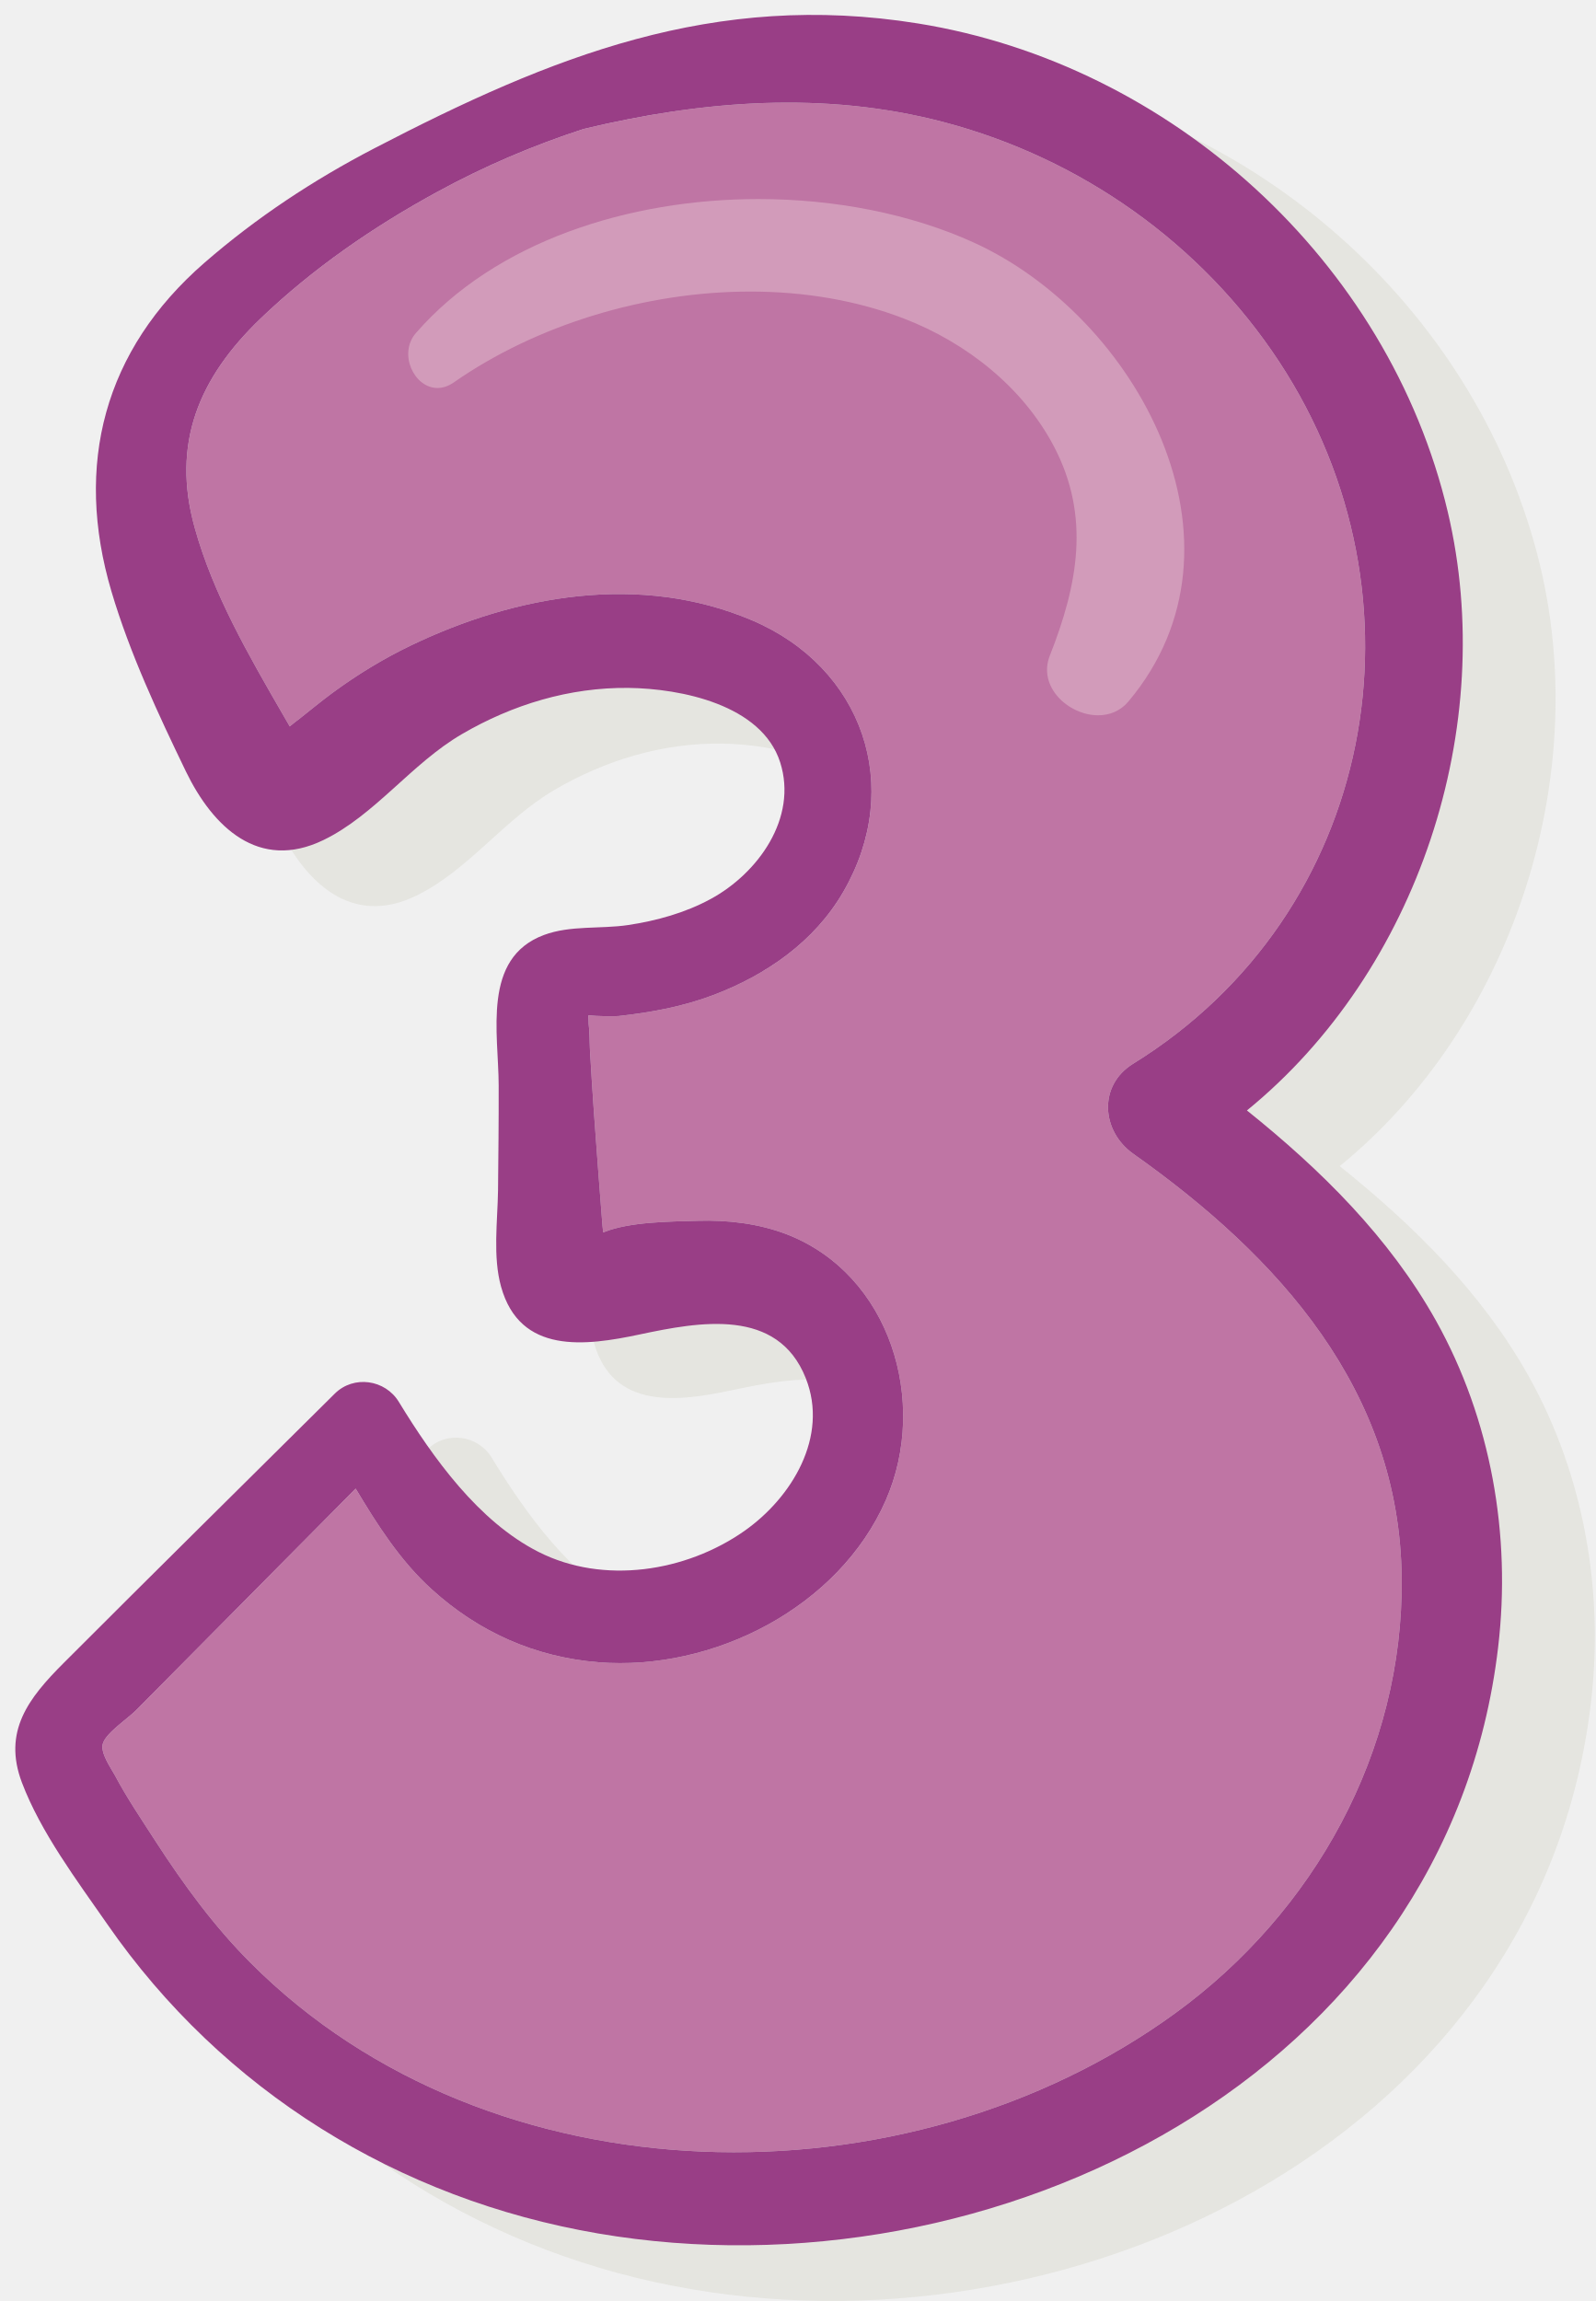
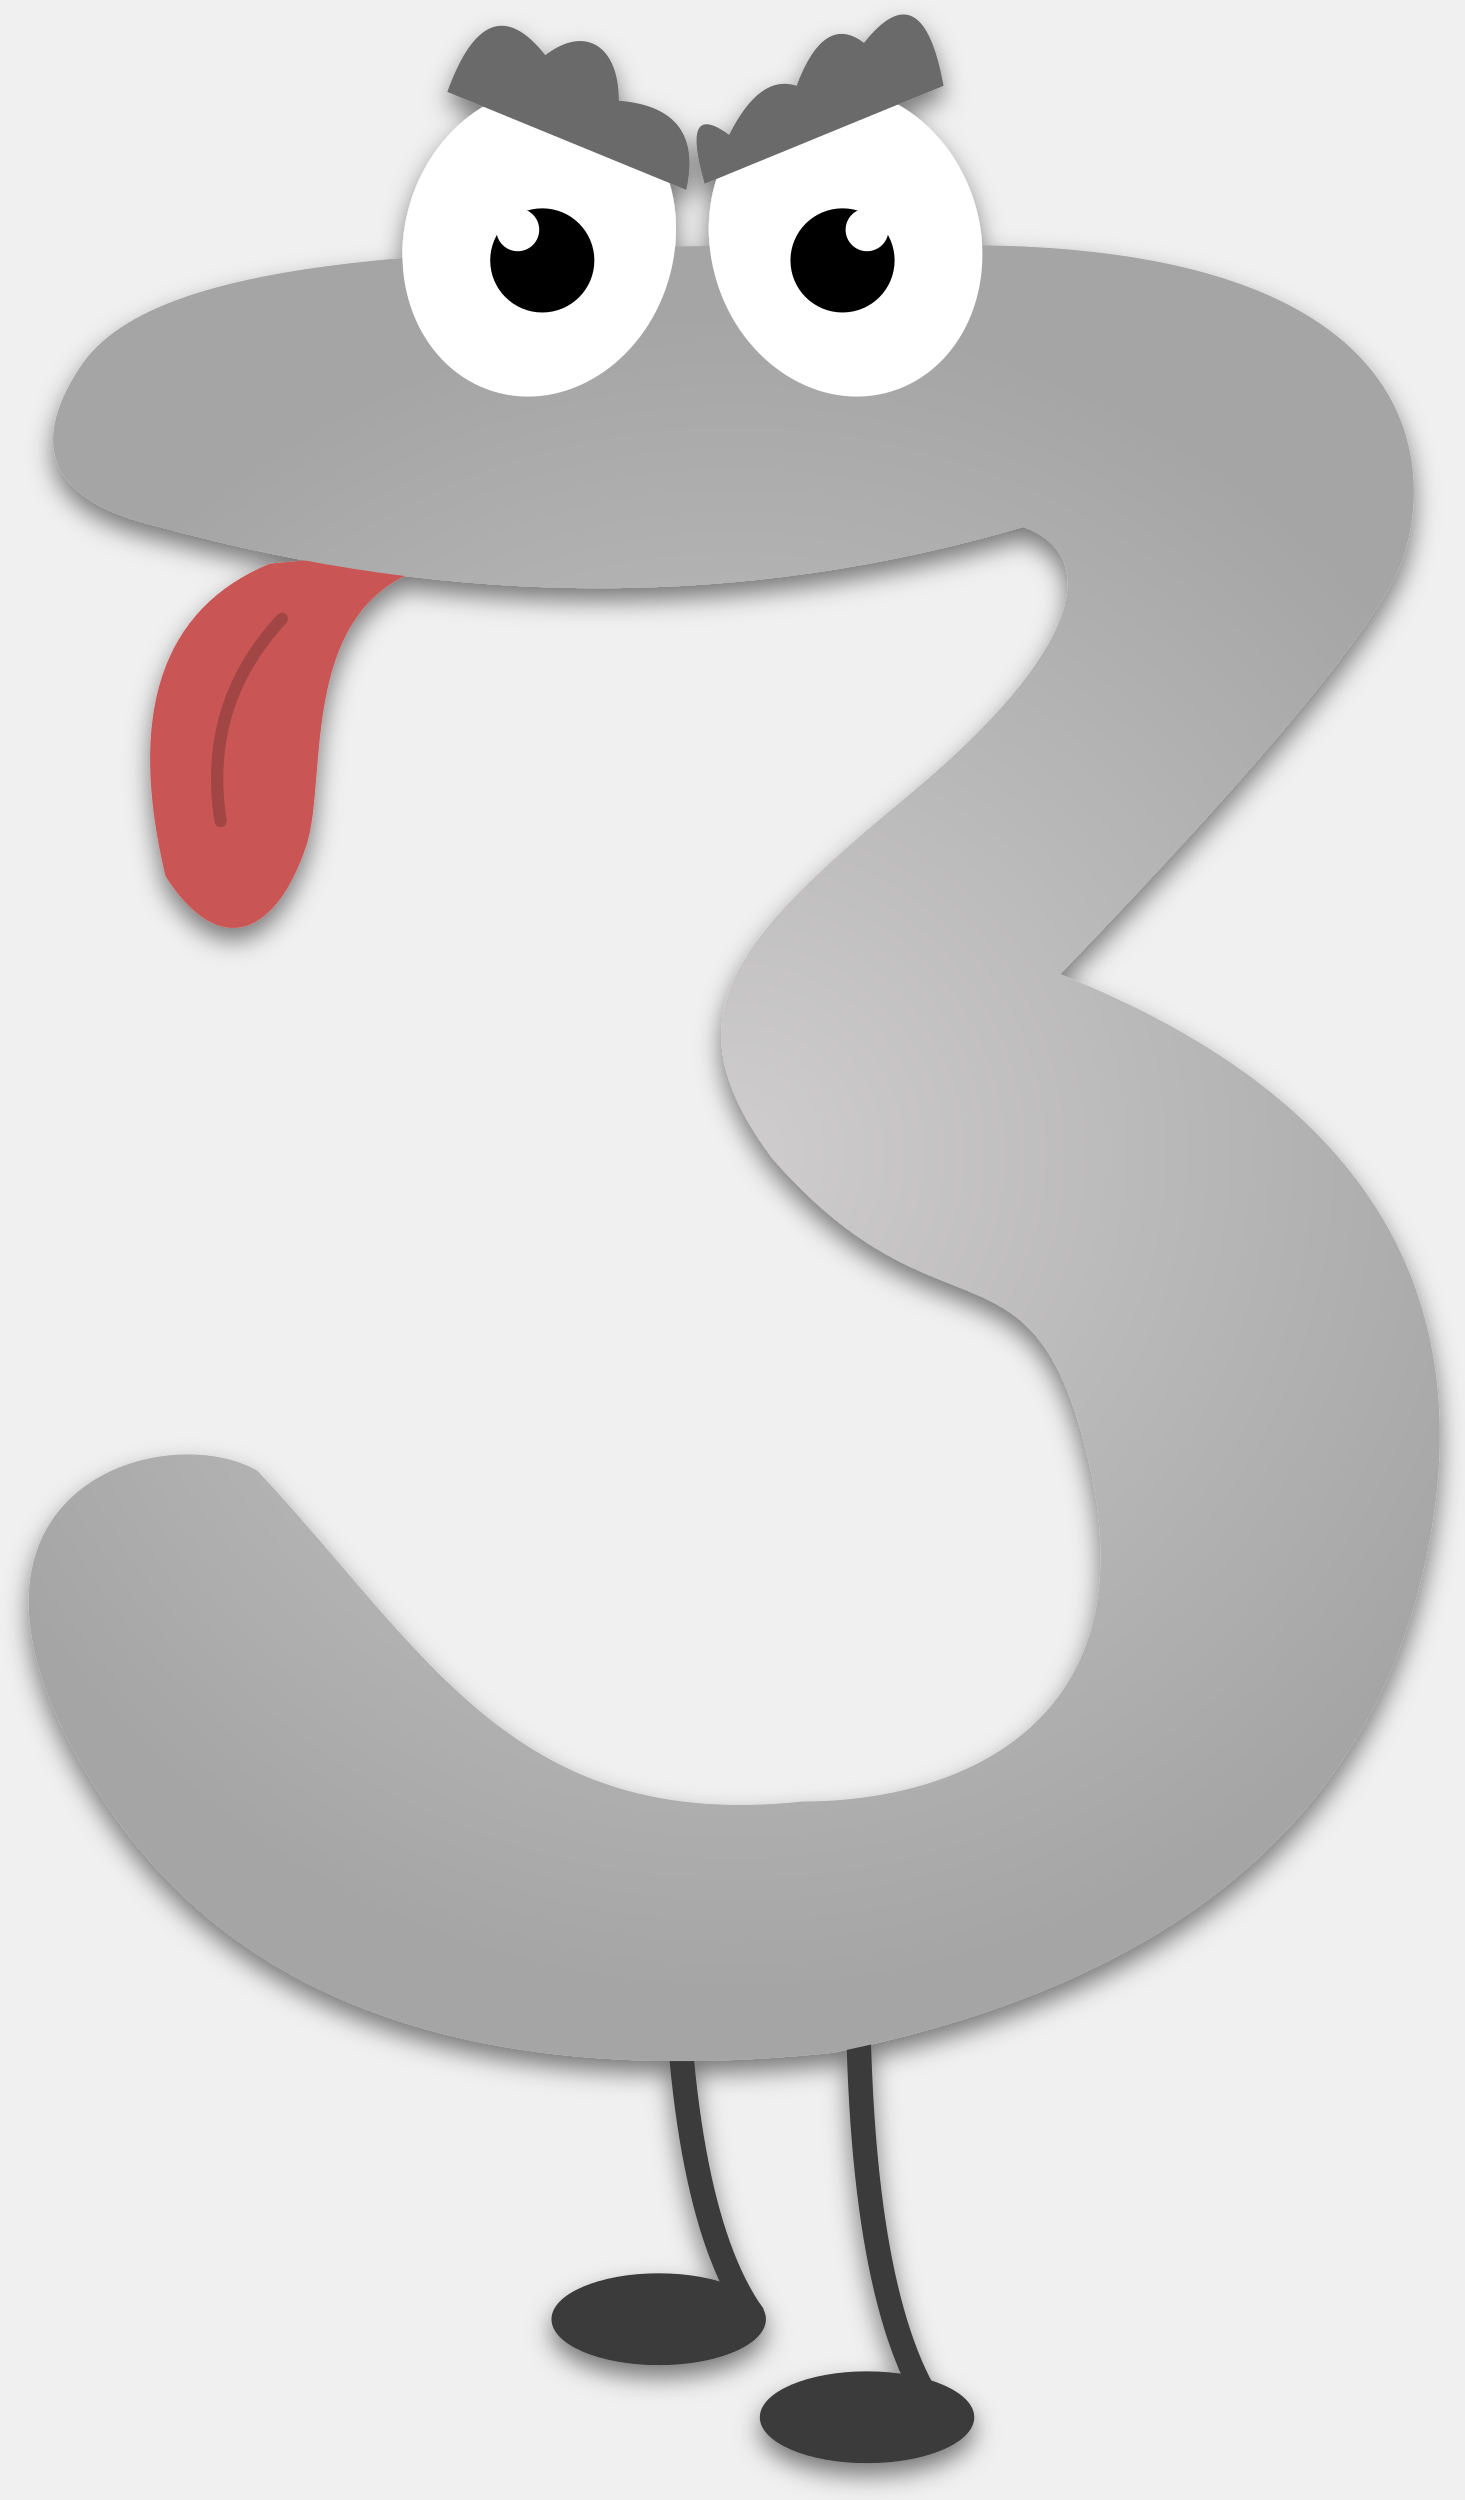
- <svg xmlns="http://www.w3.org/2000/svg" width="86px" height="124px" viewBox="0 0 86 124" version="1.1">
-   <defs />
-   <g id="Page-1" stroke="none" stroke-width="1" fill="none" fill-rule="evenodd">
-     <g id="293959-P70SA5-767" transform="translate(-300, -37)">
-       <g id="Group-4" transform="translate(300, 37)">
-         <path d="M10.778,106.689 C17.002,115.673 26.465,121.52 37.231,123.36 C58.545,127.007 83.027,114.843 85.733,91.763 C86.445,85.733 85.355,79.494 82.386,74.176 C79.868,69.678 76.191,66.046 72.196,62.842 C81.431,55.31 85.749,42.141 83.018,30.583 C79.823,17.071 68.117,6.464 54.475,4.265 C43.479,2.494 34.693,6.046 25.176,10.991 C21.897,12.693 18.808,14.732 16.017,17.161 C10.609,21.862 8.982,28.041 11.007,34.877 C11.997,38.215 13.51,41.449 15.022,44.579 C16.47,47.563 18.942,49.962 22.43,48.27 C25.211,46.922 27.176,44.146 29.888,42.563 C32.624,40.967 35.688,40.036 38.868,40.071 C41.693,40.106 46.047,40.972 47.042,44.081 C48.002,47.091 45.833,50.071 43.301,51.444 C41.938,52.19 40.37,52.624 38.838,52.852 C37.351,53.071 35.733,52.857 34.315,53.385 C30.957,54.633 31.868,58.678 31.873,61.494 C31.878,63.38 31.857,65.265 31.838,67.156 C31.813,68.813 31.55,70.713 32.002,72.34 C33.022,76.002 36.55,75.534 39.475,74.912 C42.693,74.23 46.907,73.449 48.42,77.265 C49.674,80.419 47.664,83.713 45.111,85.504 C41.963,87.713 37.52,88.405 34.022,86.633 C30.783,84.992 28.336,81.564 26.494,78.549 C25.758,77.34 24.057,77.091 23.037,78.106 C18.166,82.942 13.28,87.763 8.43,92.619 C6.539,94.509 5.137,96.305 6.181,99.062 C7.196,101.743 9.146,104.34 10.778,106.689" id="Fill-25" fill="#E5E5E0" />
-         <path d="M75.535,85.042 C75.634,94.39 70.823,103.052 63.32,108.499 C48.853,119.017 26.45,118.753 13.505,105.778 C11.534,103.808 9.902,101.569 8.39,99.236 C7.634,98.062 6.828,96.877 6.176,95.644 C5.987,95.291 5.415,94.494 5.534,93.992 C5.669,93.415 6.857,92.639 7.315,92.181 C11.266,88.191 15.216,84.206 19.166,80.221 C20.341,82.181 21.574,84.116 23.266,85.648 C25.803,87.952 28.838,89.305 32.256,89.579 C38.43,90.066 45.206,86.628 47.738,80.842 C50.047,75.569 47.992,68.678 42.391,66.514 C40.878,65.932 39.211,65.738 37.594,65.788 C36.106,65.832 33.938,65.837 32.545,66.399 L32.505,66.415 C32.484,66.251 32.47,66.111 32.465,66.042 C32.391,65.096 32.315,64.156 32.246,63.21 C32.077,61.012 31.918,58.812 31.793,56.608 C31.769,56.146 31.783,55.658 31.724,55.195 C31.719,55.036 31.714,54.882 31.709,54.723 L31.709,54.713 C32.171,54.772 33.146,54.772 33.336,54.753 C35.077,54.563 36.798,54.245 38.44,53.623 C41.286,52.544 43.883,50.753 45.436,48.076 C48.743,42.39 46.49,35.957 40.515,33.424 C34.51,30.877 27.823,32.046 22.106,34.802 C20.629,35.514 19.226,36.374 17.902,37.35 C17.296,37.797 16.714,38.28 16.121,38.748 C16.062,38.792 15.818,38.972 15.614,39.146 C15.489,38.936 15.37,38.728 15.251,38.519 C13.41,35.33 11.484,32.016 10.494,28.449 C9.221,23.887 10.729,20.35 14.032,17.175 C16.852,14.469 20.142,12.205 23.569,10.339 C26.106,8.952 28.753,7.827 31.465,6.946 C37.857,5.419 44.42,4.877 50.902,6.593 C58.266,8.543 64.743,13.121 68.933,19.494 C77.286,32.211 74.156,49.226 61.062,57.325 C59.166,58.499 59.355,60.956 61.062,62.171 C68.913,67.723 75.431,74.917 75.535,85.042" id="Fill-26" fill="#BF75A4" />
-         <path d="M63.32,108.499 C70.823,103.052 75.634,94.39 75.535,85.042 C75.431,74.917 68.913,67.723 61.062,62.171 C59.355,60.956 59.166,58.499 61.062,57.325 C74.156,49.226 77.286,32.211 68.933,19.494 C64.743,13.121 58.266,8.543 50.902,6.593 C44.42,4.877 37.857,5.419 31.465,6.946 C28.753,7.827 26.106,8.952 23.569,10.339 C20.142,12.205 16.852,14.469 14.032,17.175 C10.729,20.35 9.221,23.887 10.494,28.449 C11.484,32.016 13.41,35.33 15.251,38.519 C15.37,38.728 15.489,38.936 15.614,39.146 C15.818,38.972 16.062,38.792 16.121,38.748 C16.714,38.28 17.296,37.797 17.902,37.35 C19.226,36.374 20.629,35.514 22.106,34.802 C27.823,32.046 34.51,30.877 40.515,33.424 C46.49,35.957 48.743,42.39 45.436,48.076 C43.883,50.753 41.286,52.544 38.44,53.623 C36.798,54.245 35.077,54.563 33.336,54.753 C33.146,54.772 32.171,54.772 31.709,54.713 L31.709,54.723 C31.714,54.882 31.719,55.036 31.724,55.195 C31.783,55.658 31.769,56.146 31.793,56.608 C31.918,58.812 32.077,61.012 32.246,63.21 C32.315,64.156 32.391,65.096 32.465,66.042 C32.47,66.111 32.484,66.251 32.505,66.415 L32.545,66.399 C33.938,65.837 36.106,65.832 37.594,65.788 C39.211,65.738 40.878,65.932 42.391,66.514 C47.992,68.678 50.047,75.569 47.738,80.842 C45.206,86.628 38.43,90.066 32.256,89.579 C28.838,89.305 25.803,87.952 23.266,85.648 C21.574,84.116 20.341,82.181 19.166,80.221 C15.216,84.206 11.266,88.191 7.315,92.181 C6.857,92.639 5.669,93.415 5.534,93.992 C5.415,94.494 5.987,95.291 6.176,95.644 C6.828,96.877 7.634,98.062 8.39,99.236 C9.902,101.569 11.534,103.808 13.505,105.778 C26.45,118.753 48.853,119.017 63.32,108.499 M77.386,71.176 C80.355,76.494 81.445,82.733 80.733,88.763 C78.027,111.843 53.545,124.007 32.231,120.36 C21.465,118.52 12.002,112.673 5.778,103.688 C4.147,101.34 2.196,98.743 1.181,96.061 C0.137,93.305 1.539,91.509 3.43,89.619 C8.28,84.763 13.166,79.942 18.037,75.106 C19.057,74.091 20.759,74.34 21.494,75.549 C23.335,78.564 25.783,81.992 29.022,83.633 C32.52,85.405 36.962,84.713 40.111,82.504 C42.664,80.713 44.674,77.419 43.42,74.265 C41.907,70.449 37.693,71.23 34.475,71.912 C31.55,72.534 28.022,73.001 27.002,69.34 C26.55,67.713 26.814,65.812 26.838,64.156 C26.857,62.265 26.878,60.38 26.873,58.494 C26.868,55.678 25.957,51.633 29.315,50.385 C30.733,49.857 32.35,50.071 33.838,49.852 C35.37,49.623 36.937,49.19 38.301,48.444 C40.833,47.071 43.002,44.091 42.042,41.081 C41.047,37.972 36.693,37.106 33.868,37.071 C30.689,37.036 27.624,37.967 24.888,39.563 C22.176,41.145 20.211,43.922 17.43,45.27 C13.942,46.961 11.47,44.563 10.021,41.579 C8.51,38.449 6.997,35.215 6.007,31.877 C3.982,25.041 5.609,18.862 11.017,14.161 C13.808,11.732 16.897,9.693 20.176,7.991 C29.693,3.046 38.479,-0.506 49.475,1.265 C63.117,3.464 74.823,14.071 78.018,27.583 C80.749,39.141 76.431,52.31 67.196,59.842 C71.191,63.046 74.868,66.678 77.386,71.176" id="Fill-27" fill="#993E86" />
-         <path d="M59.176,38.547 C57.593,38.547 55.907,37.022 56.573,35.333 C58.075,31.525 58.785,27.842 56.791,24.05 C55.109,20.851 52.064,18.463 48.727,17.173 C46.148,16.176 43.314,15.712 40.433,15.712 C34.747,15.712 28.882,17.521 24.461,20.604 C24.156,20.817 23.855,20.909 23.574,20.909 C22.312,20.909 21.447,19.057 22.412,17.948 C26.703,13.017 33.879,10.727 40.87,10.727 C45.014,10.727 49.094,11.532 52.47,13.068 C61.266,17.072 67.946,29.301 60.811,37.801 C60.373,38.324 59.782,38.547 59.176,38.547" id="Fill-28" fill="#D29BBA" />
+ <svg xmlns="http://www.w3.org/2000/svg" width="239px" height="408px" viewBox="0 0 239 408" version="1.1">
+   <defs>
+     <filter x="-3.0%" y="-1.2%" width="106.1%" height="103.5%" filterUnits="objectBoundingBox" id="filter-1">
+       <feOffset dx="0" dy="2" in="SourceAlpha" result="shadowOffsetOuter1" />
+       <feGaussianBlur stdDeviation="2" in="shadowOffsetOuter1" result="shadowBlurOuter1" />
+       <feColorMatrix values="0 0 0 0 0   0 0 0 0 0   0 0 0 0 0  0 0 0 0.5 0" type="matrix" in="shadowBlurOuter1" result="shadowMatrixOuter1" />
+       <feMerge>
+         <feMergeNode in="shadowMatrixOuter1" />
+         <feMergeNode in="SourceGraphic" />
+       </feMerge>
+     </filter>
+     <radialGradient cx="50%" cy="50%" fx="50%" fy="50%" r="59.107%" gradientTransform="translate(0.5,0.5),scale(1,0.776997),rotate(90),translate(-0.5,-0.5)" id="radialGradient-2">
+       <stop stop-color="#CFCDCD" offset="0%" />
+       <stop stop-color="#A5A5A5" offset="100%" />
+     </radialGradient>
+   </defs>
+   <g id="Symbols" stroke="none" stroke-width="1" fill="none" fill-rule="evenodd">
+     <g id="number/3" transform="translate(-4, -1)">
+       <g id="3" filter="url(#filter-1)" transform="translate(8, 3)">
+         <g id="tounge" transform="translate(20, 87)">
+           <path d="M20,3 C2.333,10.333 -3.333,27.333 3,54 C12,68 21.207,63.38 26,49 C29.707,37.88 24,8 48,3 C64,-0.333 54.667,-0.333 20,3 Z" id="Path-42" fill="#CA5555" />
+           <path d="M22,12 C13.333,21.333 10,32.333 12,45" id="Path-43" stroke="#000000" stroke-width="2" opacity="0.2" stroke-linecap="round" />
+         </g>
+         <g id="leg" transform="translate(120, 320)">
+           <path d="M16,0 C16,36 20.333,60 29,72" id="Path-3" stroke="#3A3A3A" stroke-width="4" />
+           <ellipse id="Oval-3" fill="#3A3A3A" cx="17.5" cy="72.5" rx="17.5" ry="7.5" />
+         </g>
+         <g id="leg" transform="translate(86, 304)">
+           <path d="M20,0 C20,36 24.333,60 33,72" id="Path-3" stroke="#3A3A3A" stroke-width="4" />
+           <ellipse id="Oval-3" fill="#3A3A3A" cx="17.5" cy="72.5" rx="17.5" ry="7.5" />
+         </g>
+         <path d="M22,84 C4.667,80 0.333,71.333 9,58 C22,38 77,38 153,38 C229,38 230,74 225,89 C221.667,99 203,121.667 169,157 C217.667,176.333 237.667,207.667 229,251 C220.333,294.333 188,321.667 132,333 C74.667,339 35,325.333 13,292 C-20,242 22,229 38,238 C66,268 80,297 127,292 C153,292 183,279 174,238 C165,197 150.098,219.165 122,187 C105,164 115,152 144,128 C173,104 175.744,88.596 163,84 C117.667,97.333 70.667,97.333 22,84 Z" id="Path-41" fill="url(#radialGradient-2)" />
+         <g id="eye" transform="translate(55, 2)">
+           <ellipse id="Oval" fill="#FFFFFF" transform="translate(29, 35.5) rotate(17) translate(-29, -35.5) " cx="29" cy="35.5" rx="22" ry="25.5" />
+           <rect id="Rectangle" fill="#000000" x="21" y="30" width="17" height="17" rx="8.5" />
+           <rect id="Rectangle-Copy" fill="#FFFFFF" x="22" y="30" width="7" height="7" rx="3.5" />
+           <path d="M53,27 L14,11 C18.333,-1 23.667,-3 30,5 C36.5,-4.85722573e-15 42,3.429 42,12.429 C51.333,13.21 55,18.067 53,27 Z" id="eyebrow" fill="#6B6B6B" />
+         </g>
+         <g id="eye-copy" transform="translate(134, 34.5) scale(-1, 1) translate(-134, -34.5) translate(105, 0)">
+           <ellipse id="Oval" fill="#FFFFFF" transform="translate(29, 37.5) rotate(17) translate(-29, -37.5) " cx="29" cy="37.5" rx="22" ry="25.5" />
+           <rect id="Rectangle" fill="#000000" x="21" y="32" width="17" height="17" rx="8.5" />
+           <rect id="Rectangle-Copy" fill="#FFFFFF" x="22" y="32" width="7" height="7" rx="3.5" />
+           <path d="M52,28 L13,12 C15.333,-0.667 19.667,-3 26,5 C30.333,1.667 34,4 37,12 C41,10.667 44.667,13.333 48,20 C53.333,16.118 54.667,18.785 52,28 Z" id="eyebrow" fill="#6B6B6B" />
+         </g>
      </g>
    </g>
  </g>
</svg>
